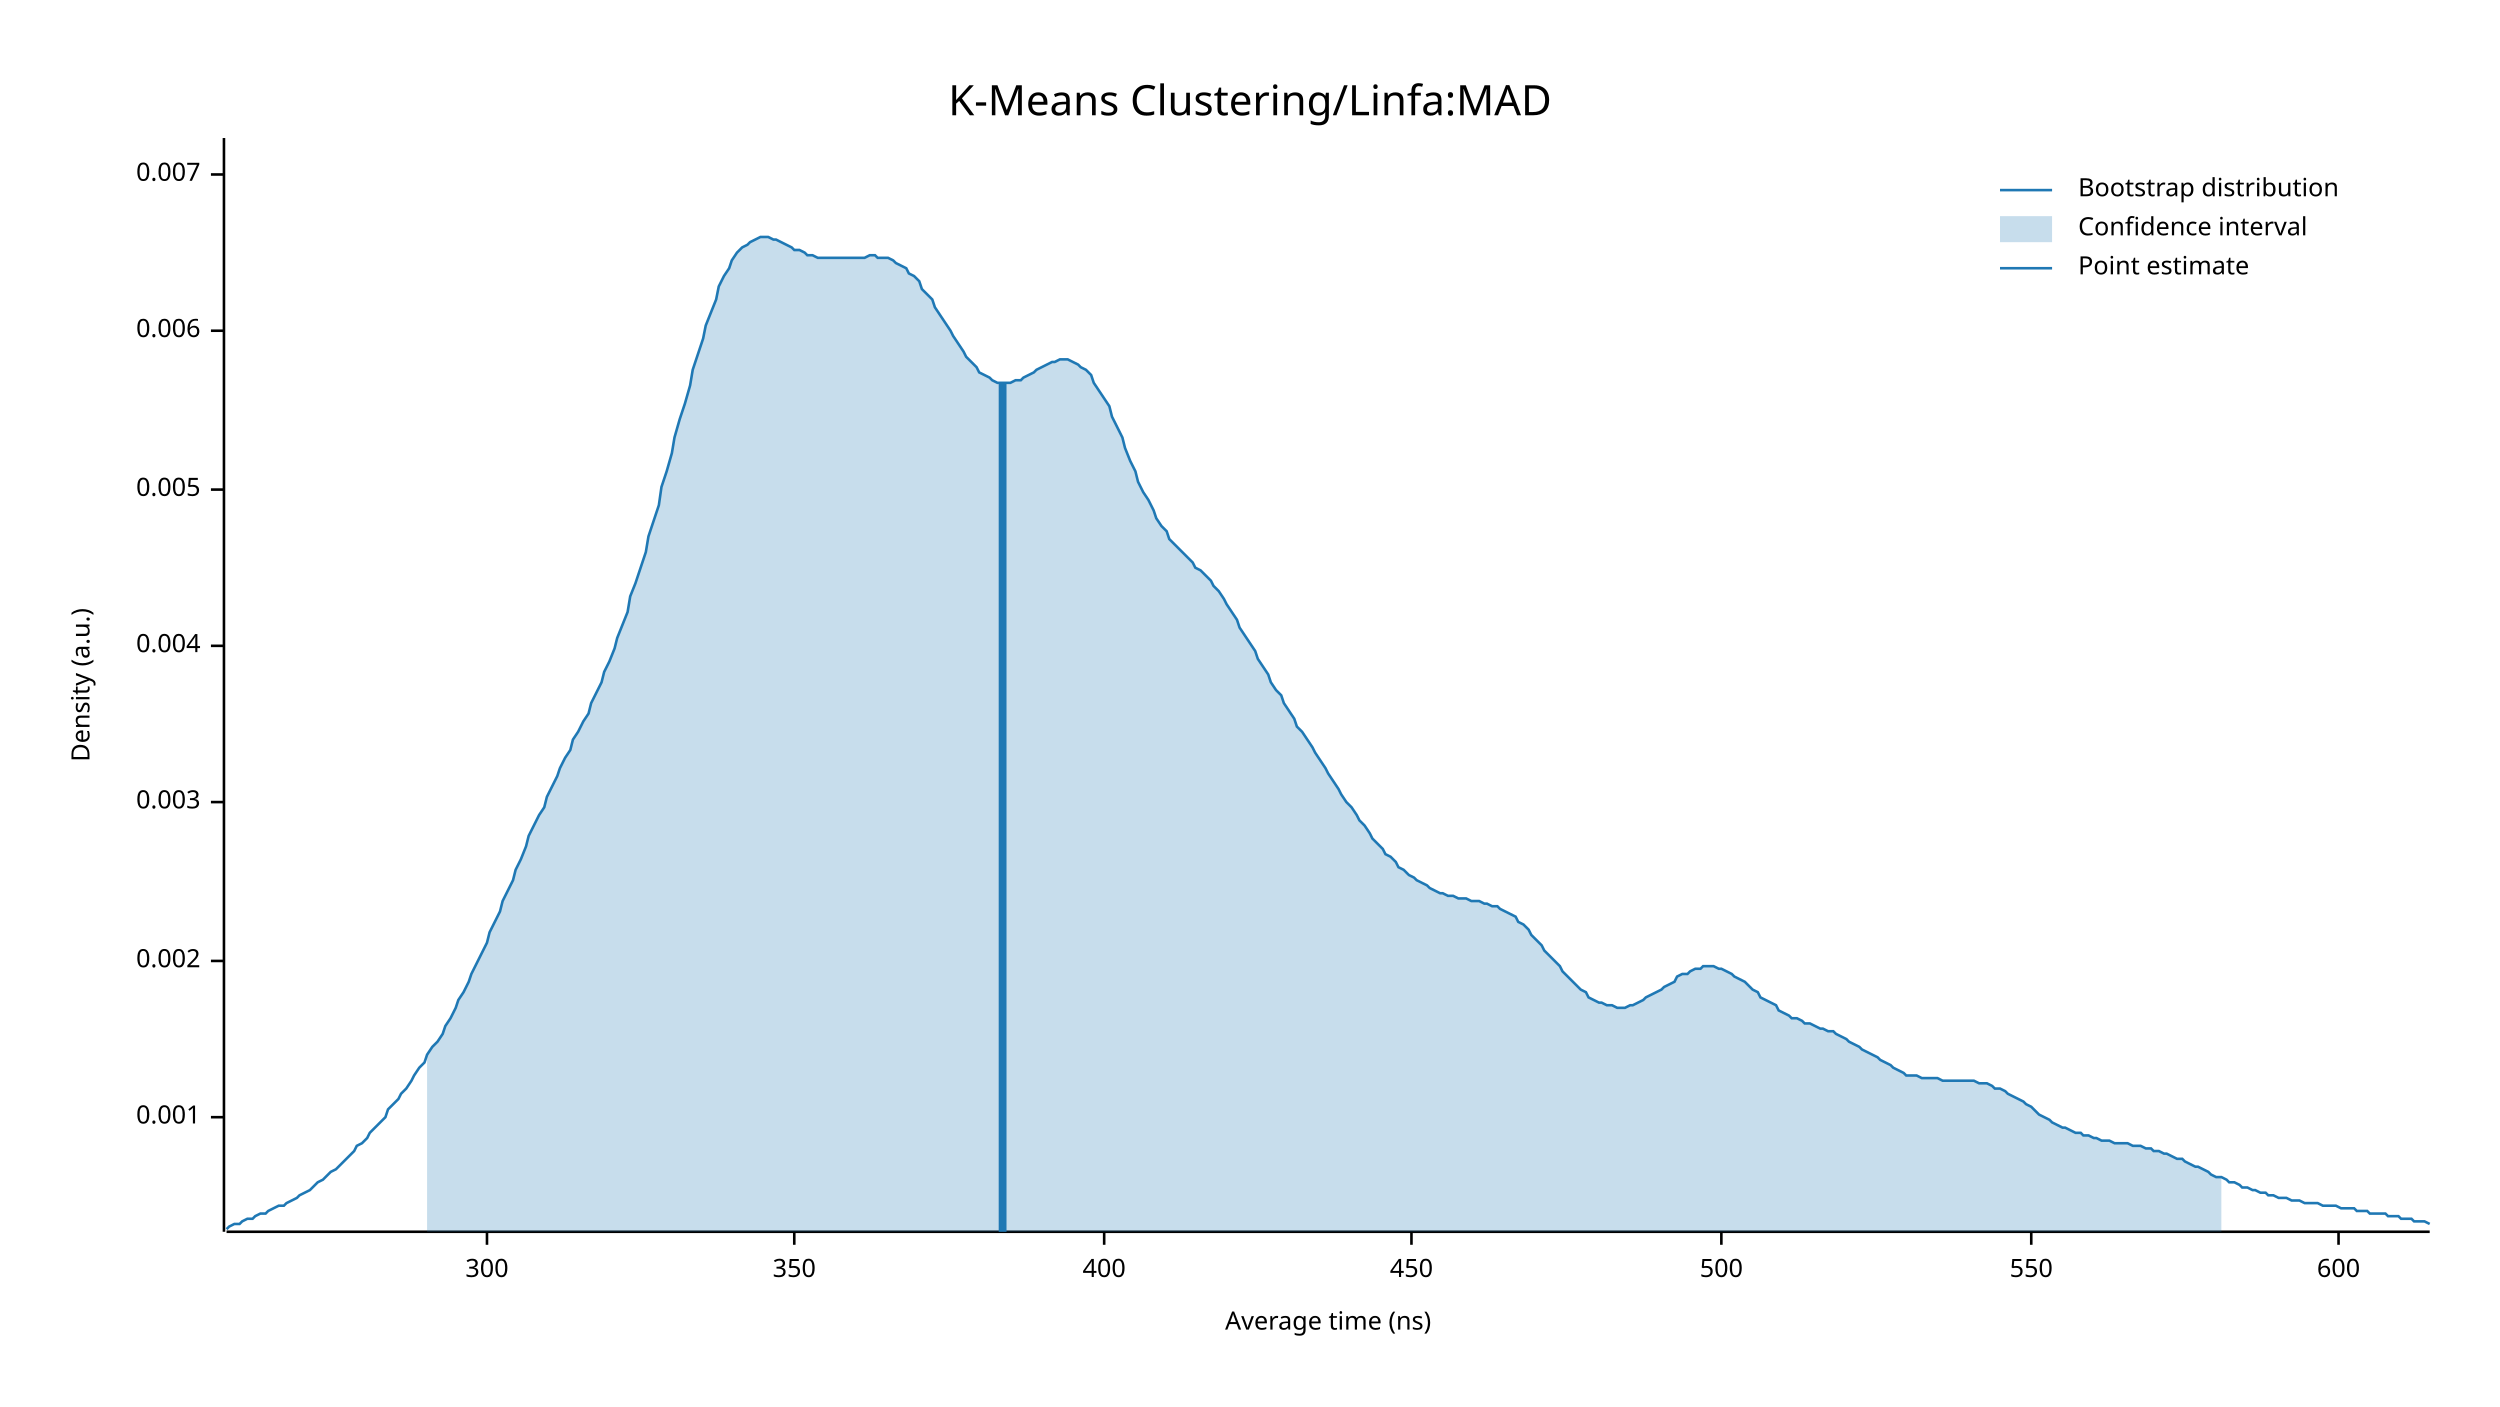
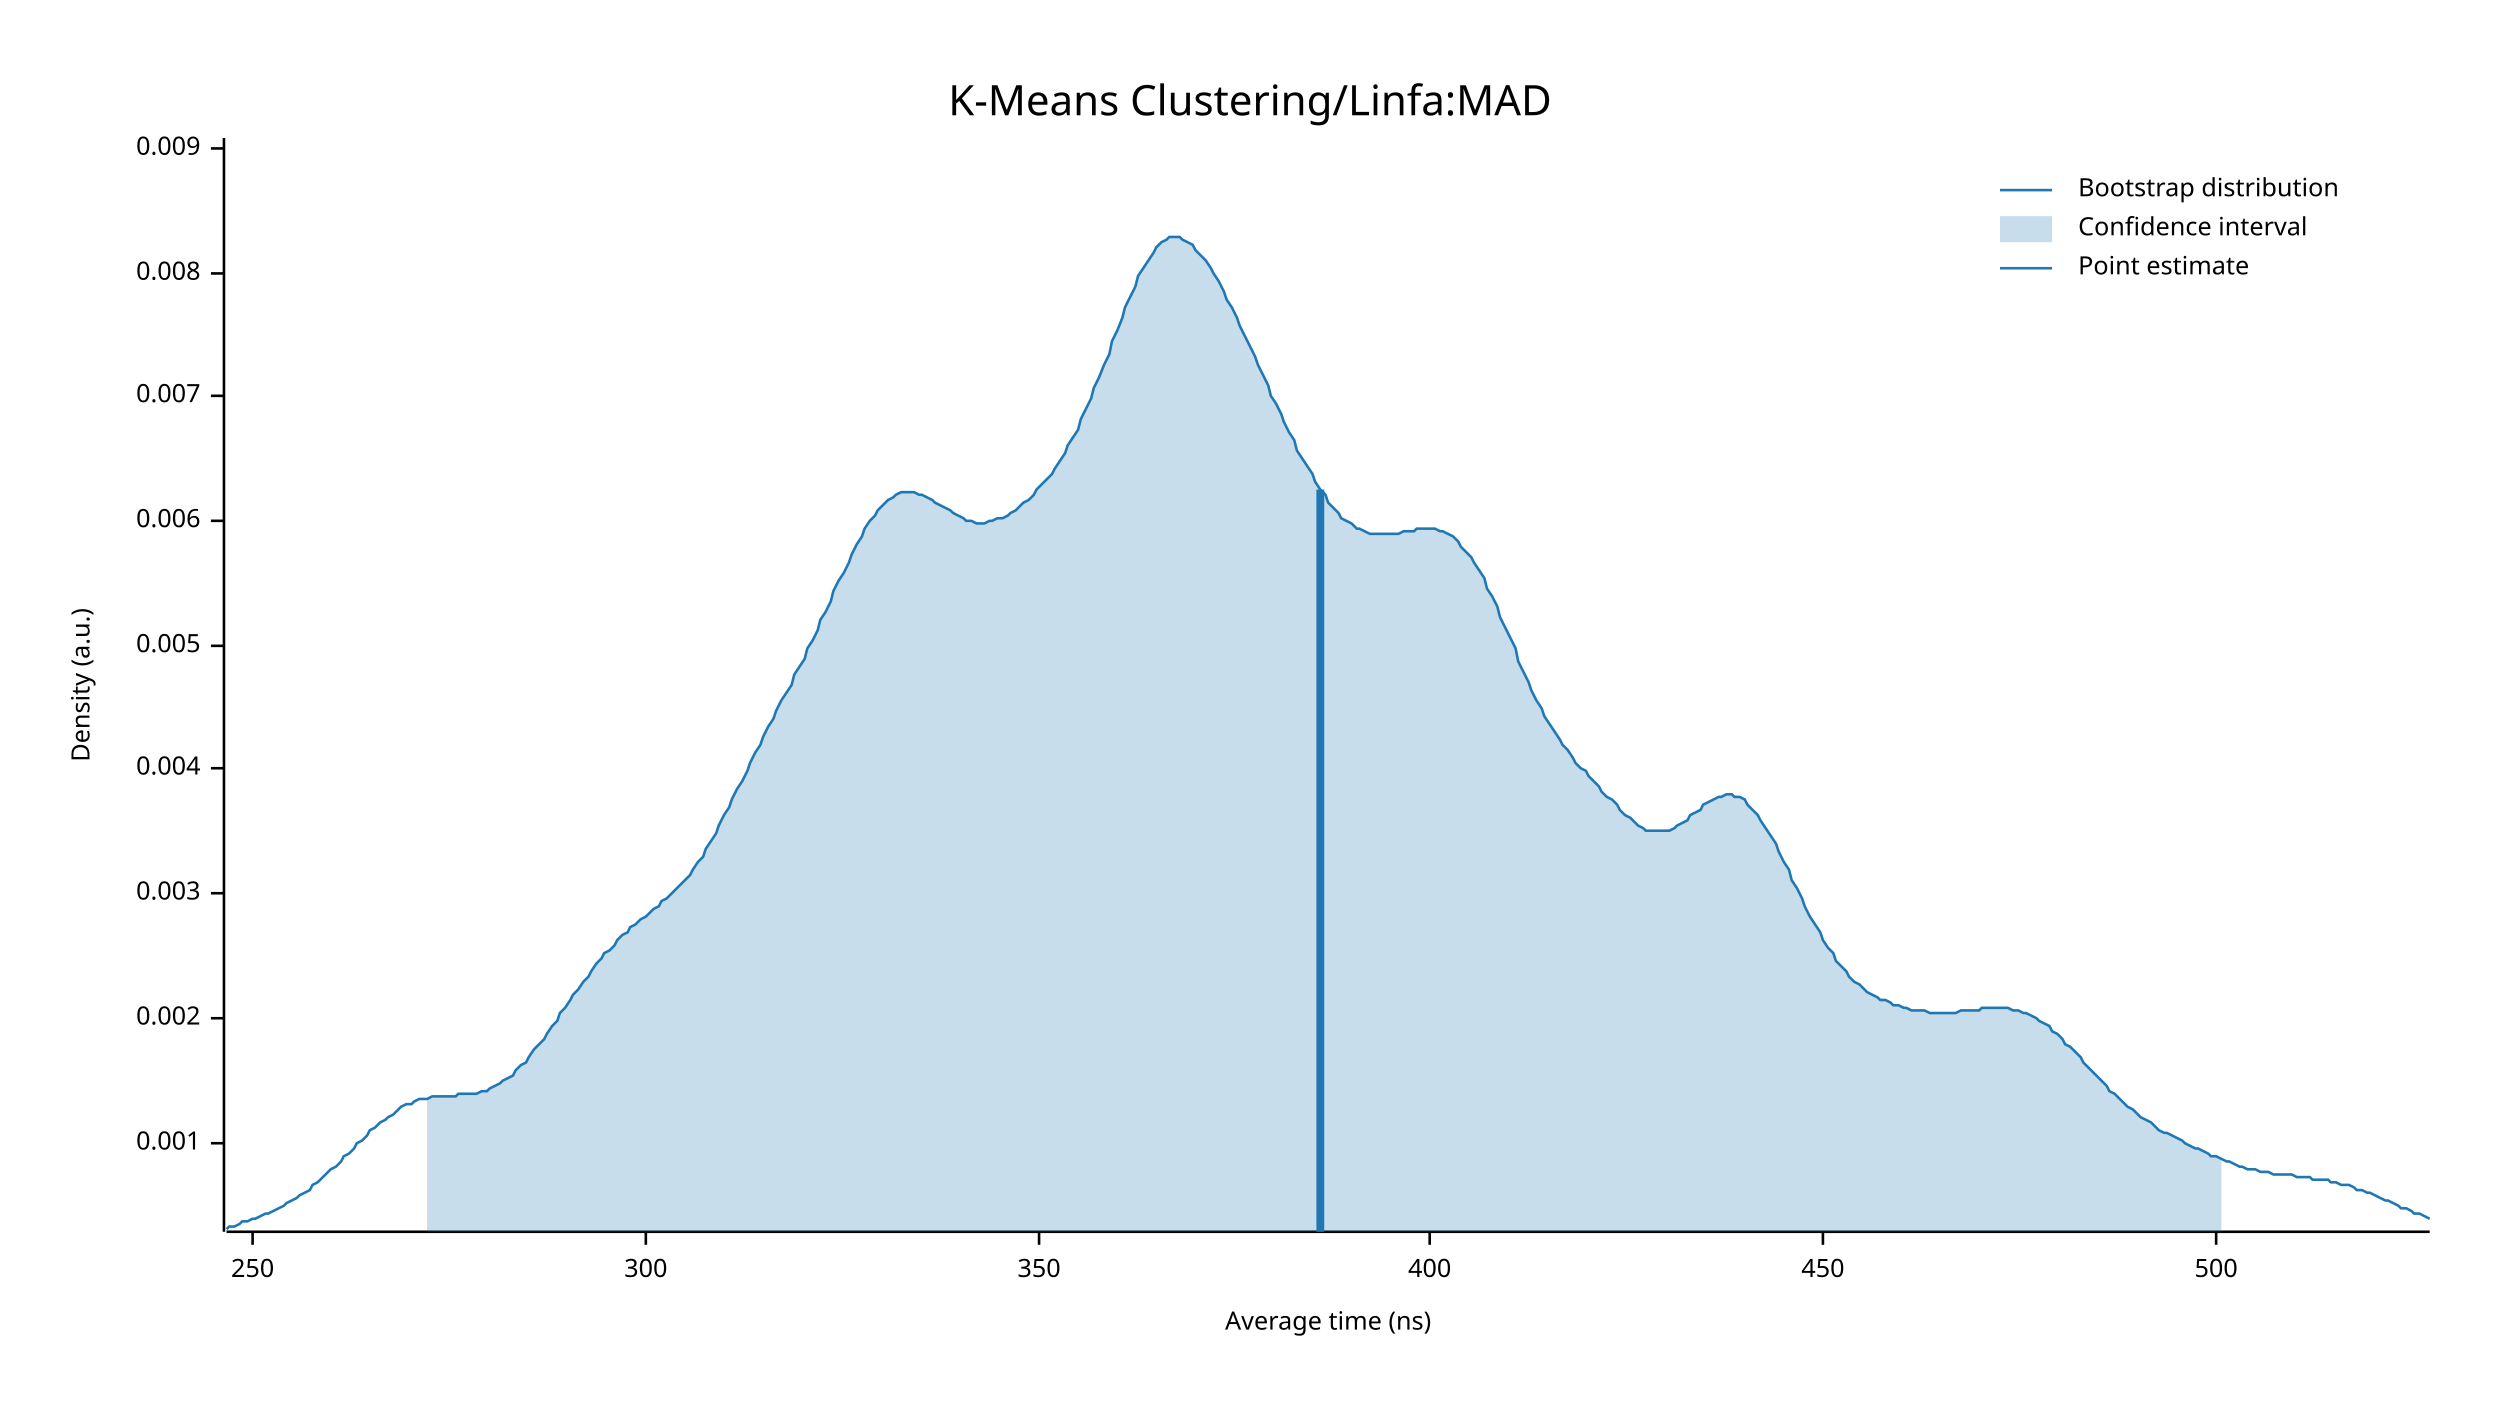
<svg xmlns="http://www.w3.org/2000/svg" width="960" height="540" viewBox="0 0 960 540">
  <text x="480" y="32" dy="0.76em" text-anchor="middle" font-family="sans-serif" font-size="16.129" opacity="1" fill="#000000">
K-Means Clustering/Linfa:MAD
</text>
  <text x="27" y="263" dy="0.76em" text-anchor="middle" font-family="sans-serif" font-size="9.677" opacity="1" fill="#000000" transform="rotate(270, 27, 263)">
Density (a.u.)
</text>
  <text x="510" y="513" dy="-0.5ex" text-anchor="middle" font-family="sans-serif" font-size="9.677" opacity="1" fill="#000000">
Average time (ns)
</text>
  <polyline fill="none" opacity="1" stroke="#000000" stroke-width="1" points="86,53 86,473 " />
-   <text x="77" y="429" dy="0.5ex" text-anchor="end" font-family="sans-serif" font-size="9.677" opacity="1" fill="#000000">
+   <text x="77" y="439" dy="0.5ex" text-anchor="end" font-family="sans-serif" font-size="9.677" opacity="1" fill="#000000">
0.001
</text>
-   <polyline fill="none" opacity="1" stroke="#000000" stroke-width="1" points="81,429 86,429 " />
-   <text x="77" y="369" dy="0.5ex" text-anchor="end" font-family="sans-serif" font-size="9.677" opacity="1" fill="#000000">
+   <polyline fill="none" opacity="1" stroke="#000000" stroke-width="1" points="81,439 86,439 " />
+   <text x="77" y="391" dy="0.5ex" text-anchor="end" font-family="sans-serif" font-size="9.677" opacity="1" fill="#000000">
0.002
</text>
-   <polyline fill="none" opacity="1" stroke="#000000" stroke-width="1" points="81,369 86,369 " />
-   <text x="77" y="308" dy="0.5ex" text-anchor="end" font-family="sans-serif" font-size="9.677" opacity="1" fill="#000000">
+   <polyline fill="none" opacity="1" stroke="#000000" stroke-width="1" points="81,391 86,391 " />
+   <text x="77" y="343" dy="0.5ex" text-anchor="end" font-family="sans-serif" font-size="9.677" opacity="1" fill="#000000">
0.003
</text>
-   <polyline fill="none" opacity="1" stroke="#000000" stroke-width="1" points="81,308 86,308 " />
-   <text x="77" y="248" dy="0.5ex" text-anchor="end" font-family="sans-serif" font-size="9.677" opacity="1" fill="#000000">
+   <polyline fill="none" opacity="1" stroke="#000000" stroke-width="1" points="81,343 86,343 " />
+   <text x="77" y="295" dy="0.5ex" text-anchor="end" font-family="sans-serif" font-size="9.677" opacity="1" fill="#000000">
0.004
</text>
-   <polyline fill="none" opacity="1" stroke="#000000" stroke-width="1" points="81,248 86,248 " />
-   <text x="77" y="188" dy="0.5ex" text-anchor="end" font-family="sans-serif" font-size="9.677" opacity="1" fill="#000000">
+   <polyline fill="none" opacity="1" stroke="#000000" stroke-width="1" points="81,295 86,295 " />
+   <text x="77" y="248" dy="0.5ex" text-anchor="end" font-family="sans-serif" font-size="9.677" opacity="1" fill="#000000">
0.005
</text>
-   <polyline fill="none" opacity="1" stroke="#000000" stroke-width="1" points="81,188 86,188 " />
-   <text x="77" y="127" dy="0.5ex" text-anchor="end" font-family="sans-serif" font-size="9.677" opacity="1" fill="#000000">
+   <polyline fill="none" opacity="1" stroke="#000000" stroke-width="1" points="81,248 86,248 " />
+   <text x="77" y="200" dy="0.5ex" text-anchor="end" font-family="sans-serif" font-size="9.677" opacity="1" fill="#000000">
0.006
</text>
-   <polyline fill="none" opacity="1" stroke="#000000" stroke-width="1" points="81,127 86,127 " />
-   <text x="77" y="67" dy="0.5ex" text-anchor="end" font-family="sans-serif" font-size="9.677" opacity="1" fill="#000000">
+   <polyline fill="none" opacity="1" stroke="#000000" stroke-width="1" points="81,200 86,200 " />
+   <text x="77" y="152" dy="0.5ex" text-anchor="end" font-family="sans-serif" font-size="9.677" opacity="1" fill="#000000">
0.007
</text>
-   <polyline fill="none" opacity="1" stroke="#000000" stroke-width="1" points="81,67 86,67 " />
+   <polyline fill="none" opacity="1" stroke="#000000" stroke-width="1" points="81,152 86,152 " />
+   <text x="77" y="105" dy="0.5ex" text-anchor="end" font-family="sans-serif" font-size="9.677" opacity="1" fill="#000000">
+ 0.008
+ </text>
+   <polyline fill="none" opacity="1" stroke="#000000" stroke-width="1" points="81,105 86,105 " />
+   <text x="77" y="57" dy="0.5ex" text-anchor="end" font-family="sans-serif" font-size="9.677" opacity="1" fill="#000000">
+ 0.009
+ </text>
+   <polyline fill="none" opacity="1" stroke="#000000" stroke-width="1" points="81,57 86,57 " />
  <polyline fill="none" opacity="1" stroke="#000000" stroke-width="1" points="87,473 933,473 " />
-   <text x="187" y="483" dy="0.76em" text-anchor="middle" font-family="sans-serif" font-size="9.677" opacity="1" fill="#000000">
+   <text x="97" y="483" dy="0.76em" text-anchor="middle" font-family="sans-serif" font-size="9.677" opacity="1" fill="#000000">
+ 250
+ </text>
+   <polyline fill="none" opacity="1" stroke="#000000" stroke-width="1" points="97,473 97,478 " />
+   <text x="248" y="483" dy="0.76em" text-anchor="middle" font-family="sans-serif" font-size="9.677" opacity="1" fill="#000000">
300
</text>
-   <polyline fill="none" opacity="1" stroke="#000000" stroke-width="1" points="187,473 187,478 " />
-   <text x="305" y="483" dy="0.76em" text-anchor="middle" font-family="sans-serif" font-size="9.677" opacity="1" fill="#000000">
+   <polyline fill="none" opacity="1" stroke="#000000" stroke-width="1" points="248,473 248,478 " />
+   <text x="399" y="483" dy="0.76em" text-anchor="middle" font-family="sans-serif" font-size="9.677" opacity="1" fill="#000000">
350
</text>
-   <polyline fill="none" opacity="1" stroke="#000000" stroke-width="1" points="305,473 305,478 " />
-   <text x="424" y="483" dy="0.76em" text-anchor="middle" font-family="sans-serif" font-size="9.677" opacity="1" fill="#000000">
+   <polyline fill="none" opacity="1" stroke="#000000" stroke-width="1" points="399,473 399,478 " />
+   <text x="549" y="483" dy="0.76em" text-anchor="middle" font-family="sans-serif" font-size="9.677" opacity="1" fill="#000000">
400
</text>
-   <polyline fill="none" opacity="1" stroke="#000000" stroke-width="1" points="424,473 424,478 " />
-   <text x="542" y="483" dy="0.76em" text-anchor="middle" font-family="sans-serif" font-size="9.677" opacity="1" fill="#000000">
+   <polyline fill="none" opacity="1" stroke="#000000" stroke-width="1" points="549,473 549,478 " />
+   <text x="700" y="483" dy="0.76em" text-anchor="middle" font-family="sans-serif" font-size="9.677" opacity="1" fill="#000000">
450
</text>
-   <polyline fill="none" opacity="1" stroke="#000000" stroke-width="1" points="542,473 542,478 " />
-   <text x="661" y="483" dy="0.76em" text-anchor="middle" font-family="sans-serif" font-size="9.677" opacity="1" fill="#000000">
+   <polyline fill="none" opacity="1" stroke="#000000" stroke-width="1" points="700,473 700,478 " />
+   <text x="851" y="483" dy="0.76em" text-anchor="middle" font-family="sans-serif" font-size="9.677" opacity="1" fill="#000000">
500
</text>
-   <polyline fill="none" opacity="1" stroke="#000000" stroke-width="1" points="661,473 661,478 " />
-   <text x="780" y="483" dy="0.76em" text-anchor="middle" font-family="sans-serif" font-size="9.677" opacity="1" fill="#000000">
- 550
- </text>
-   <polyline fill="none" opacity="1" stroke="#000000" stroke-width="1" points="780,473 780,478 " />
-   <text x="898" y="483" dy="0.76em" text-anchor="middle" font-family="sans-serif" font-size="9.677" opacity="1" fill="#000000">
- 600
- </text>
-   <polyline fill="none" opacity="1" stroke="#000000" stroke-width="1" points="898,473 898,478 " />
-   <polyline fill="none" opacity="1" stroke="#1F78B4" stroke-width="1" points="87,472 88,471 90,470 92,470 93,469 95,468 97,468 98,467 100,466 102,466 103,465 105,464 107,463 109,463 110,462 112,461 114,460 115,459 117,458 119,457 120,456 122,454 124,453 125,452 127,450 129,449 131,447 132,446 134,444 136,442 137,440 139,439 141,437 142,435 144,433 146,431 148,429 149,426 151,424 153,422 154,420 156,418 158,415 159,413 161,410 163,408 164,405 166,402 168,400 170,397 171,394 173,391 175,387 176,384 178,381 180,377 181,374 183,370 185,366 187,362 188,358 190,354 192,350 193,346 195,342 197,338 198,334 200,330 202,325 203,321 205,317 207,313 209,310 210,306 212,302 214,298 215,295 217,291 219,288 220,284 222,281 224,277 226,274 227,270 229,266 231,262 232,258 234,254 236,249 237,245 239,240 241,235 242,229 244,224 246,218 248,212 249,206 251,200 253,194 254,187 256,181 258,174 259,168 261,161 263,155 265,148 266,142 268,136 270,130 271,125 273,120 275,115 276,110 278,106 280,103 281,100 283,97 285,95 287,94 288,93 290,92 292,91 293,91 295,91 297,92 298,92 300,93 302,94 304,95 305,96 307,96 309,97 310,98 312,98 314,99 315,99 317,99 319,99 320,99 322,99 324,99 326,99 327,99 329,99 331,99 332,99 334,98 336,98 337,99 339,99 341,99 343,100 344,101 346,102 348,103 349,105 351,106 353,108 354,111 356,113 358,115 359,118 361,121 363,124 365,127 366,129 368,132 370,135 371,137 373,139 375,141 376,143 378,144 380,145 381,146 383,147 385,147 387,147 388,147 390,146 392,146 393,145 395,144 397,143 398,142 400,141 402,140 404,139 405,139 407,138 409,138 410,138 412,139 414,140 415,141 417,142 419,144 420,147 422,150 424,153 426,156 427,160 429,164 431,168 432,172 434,177 436,181 437,185 439,189 441,192 443,196 444,199 446,202 448,204 449,207 451,209 453,211 454,212 456,214 458,216 459,218 461,219 463,221 465,223 466,225 468,227 470,230 471,232 473,235 475,238 476,241 478,244 480,247 482,250 483,253 485,256 487,259 488,262 490,265 492,267 493,270 495,273 497,276 498,279 500,281 502,284 504,287 505,289 507,292 509,295 510,297 512,300 514,303 515,305 517,308 519,310 521,313 522,315 524,317 526,320 527,322 529,324 531,326 532,328 534,329 536,331 537,333 539,334 541,336 543,337 544,338 546,339 548,340 549,341 551,342 553,343 554,343 556,344 558,344 560,345 561,345 563,345 565,346 566,346 568,346 570,347 571,347 573,348 575,348 576,349 578,350 580,351 582,352 583,354 585,355 587,357 588,359 590,361 592,363 593,365 595,367 597,369 599,371 600,373 602,375 604,377 605,378 607,380 609,381 610,383 612,384 614,385 615,385 617,386 619,386 621,387 622,387 624,387 626,386 627,386 629,385 631,384 632,383 634,382 636,381 638,380 639,379 641,378 643,377 644,375 646,374 648,374 649,373 651,372 653,372 654,371 656,371 658,371 660,372 661,372 663,373 665,374 666,375 668,376 670,377 671,378 673,380 675,381 676,383 678,384 680,385 682,386 683,388 685,389 687,390 688,391 690,391 692,392 693,393 695,393 697,394 699,395 700,395 702,396 704,396 705,397 707,398 709,399 710,400 712,401 714,402 715,403 717,404 719,405 721,406 722,407 724,408 726,409 727,410 729,411 731,412 732,413 734,413 736,413 738,414 739,414 741,414 743,414 744,414 746,415 748,415 749,415 751,415 753,415 754,415 756,415 758,415 760,416 761,416 763,416 765,417 766,418 768,418 770,419 771,420 773,421 775,422 777,423 778,424 780,425 782,427 783,428 785,429 787,430 788,431 790,432 792,433 793,433 795,434 797,435 799,435 800,436 802,436 804,437 805,437 807,438 809,438 810,438 812,439 814,439 816,439 817,439 819,440 821,440 822,440 824,441 826,441 827,442 829,442 831,443 832,443 834,444 836,445 838,445 839,446 841,447 843,448 844,448 846,449 848,450 849,451 851,452 853,452 855,453 856,454 858,454 860,455 861,456 863,456 865,457 866,457 868,458 870,458 871,459 873,459 875,460 877,460 878,460 880,461 882,461 883,461 885,462 887,462 888,462 890,462 892,463 894,463 895,463 897,463 899,464 900,464 902,464 904,464 905,465 907,465 909,465 910,466 912,466 914,466 916,466 917,467 919,467 921,467 922,468 924,468 926,468 927,469 929,469 931,469 933,470 " />
-   <polygon opacity="0.25" fill="#1F78B4" points="164,405 166,402 168,400 170,397 171,394 173,391 175,387 176,384 178,381 180,377 181,374 183,370 185,366 187,362 188,358 190,354 192,350 193,346 195,342 197,338 198,334 200,330 202,325 203,321 205,317 207,313 209,310 210,306 212,302 214,298 215,295 217,291 219,288 220,284 222,281 224,277 226,274 227,270 229,266 231,262 232,258 234,254 236,249 237,245 239,240 241,235 242,229 244,224 246,218 248,212 249,206 251,200 253,194 254,187 256,181 258,174 259,168 261,161 263,155 265,148 266,142 268,136 270,130 271,125 273,120 275,115 276,110 278,106 280,103 281,100 283,97 285,95 287,94 288,93 290,92 292,91 293,91 295,91 297,92 298,92 300,93 302,94 304,95 305,96 307,96 309,97 310,98 312,98 314,99 315,99 317,99 319,99 320,99 322,99 324,99 326,99 327,99 329,99 331,99 332,99 334,98 336,98 337,99 339,99 341,99 343,100 344,101 346,102 348,103 349,105 351,106 353,108 354,111 356,113 358,115 359,118 361,121 363,124 365,127 366,129 368,132 370,135 371,137 373,139 375,141 376,143 378,144 380,145 381,146 383,147 385,147 387,147 388,147 390,146 392,146 393,145 395,144 397,143 398,142 400,141 402,140 404,139 405,139 407,138 409,138 410,138 412,139 414,140 415,141 417,142 419,144 420,147 422,150 424,153 426,156 427,160 429,164 431,168 432,172 434,177 436,181 437,185 439,189 441,192 443,196 444,199 446,202 448,204 449,207 451,209 453,211 454,212 456,214 458,216 459,218 461,219 463,221 465,223 466,225 468,227 470,230 471,232 473,235 475,238 476,241 478,244 480,247 482,250 483,253 485,256 487,259 488,262 490,265 492,267 493,270 495,273 497,276 498,279 500,281 502,284 504,287 505,289 507,292 509,295 510,297 512,300 514,303 515,305 517,308 519,310 521,313 522,315 524,317 526,320 527,322 529,324 531,326 532,328 534,329 536,331 537,333 539,334 541,336 543,337 544,338 546,339 548,340 549,341 551,342 553,343 554,343 556,344 558,344 560,345 561,345 563,345 565,346 566,346 568,346 570,347 571,347 573,348 575,348 576,349 578,350 580,351 582,352 583,354 585,355 587,357 588,359 590,361 592,363 593,365 595,367 597,369 599,371 600,373 602,375 604,377 605,378 607,380 609,381 610,383 612,384 614,385 615,385 617,386 619,386 621,387 622,387 624,387 626,386 627,386 629,385 631,384 632,383 634,382 636,381 638,380 639,379 641,378 643,377 644,375 646,374 648,374 649,373 651,372 653,372 654,371 656,371 658,371 660,372 661,372 663,373 665,374 666,375 668,376 670,377 671,378 673,380 675,381 676,383 678,384 680,385 682,386 683,388 685,389 687,390 688,391 690,391 692,392 693,393 695,393 697,394 699,395 700,395 702,396 704,396 705,397 707,398 709,399 710,400 712,401 714,402 715,403 717,404 719,405 721,406 722,407 724,408 726,409 727,410 729,411 731,412 732,413 734,413 736,413 738,414 739,414 741,414 743,414 744,414 746,415 748,415 749,415 751,415 753,415 754,415 756,415 758,415 760,416 761,416 763,416 765,417 766,418 768,418 770,419 771,420 773,421 775,422 777,423 778,424 780,425 782,427 783,428 785,429 787,430 788,431 790,432 792,433 793,433 795,434 797,435 799,435 800,436 802,436 804,437 805,437 807,438 809,438 810,438 812,439 814,439 816,439 817,439 819,440 821,440 822,440 824,441 826,441 827,442 829,442 831,443 832,443 834,444 836,445 838,445 839,446 841,447 843,448 844,448 846,449 848,450 849,451 851,452 853,452 853,473 164,473 " />
-   <polyline fill="none" opacity="1" stroke="#1F78B4" stroke-width="3" points="385,473 385,147 " />
+   <polyline fill="none" opacity="1" stroke="#000000" stroke-width="1" points="851,473 851,478 " />
+   <polyline fill="none" opacity="1" stroke="#1F78B4" stroke-width="1" points="87,472 88,471 90,471 92,470 93,469 95,469 97,468 98,468 100,467 102,466 103,466 105,465 107,464 109,463 110,462 112,461 114,460 115,459 117,458 119,457 120,455 122,454 124,452 125,451 127,449 129,448 131,446 132,444 134,443 136,441 137,439 139,438 141,436 142,434 144,433 146,431 148,430 149,429 151,428 153,426 154,425 156,424 158,424 159,423 161,422 163,422 164,422 166,421 168,421 170,421 171,421 173,421 175,421 176,420 178,420 180,420 181,420 183,420 185,419 187,419 188,418 190,417 192,416 193,415 195,414 197,413 198,411 200,409 202,408 203,406 205,403 207,401 209,399 210,397 212,394 214,392 215,389 217,387 219,384 220,382 222,380 224,377 226,375 227,373 229,370 231,368 232,366 234,365 236,363 237,361 239,359 241,358 242,356 244,355 246,353 248,352 249,351 251,349 253,348 254,346 256,345 258,343 259,342 261,340 263,338 265,336 266,334 268,331 270,329 271,326 273,323 275,320 276,317 278,313 280,310 281,307 283,303 285,300 287,296 288,293 290,289 292,286 293,283 295,279 297,276 298,273 300,269 302,266 304,263 305,259 307,256 309,253 310,249 312,246 314,242 315,238 317,235 319,231 320,227 322,223 324,220 326,216 327,213 329,209 331,206 332,203 334,200 336,198 337,196 339,194 341,192 343,191 344,190 346,189 348,189 349,189 351,189 353,190 354,190 356,191 358,192 359,193 361,194 363,195 365,196 366,197 368,198 370,199 371,200 373,200 375,201 376,201 378,201 380,200 381,200 383,199 385,199 387,198 388,197 390,196 392,194 393,193 395,192 397,190 398,188 400,186 402,184 404,182 405,180 407,177 409,174 410,171 412,168 414,165 415,161 417,157 419,153 420,149 422,145 424,140 426,136 427,131 429,127 431,122 432,118 434,114 436,110 437,106 439,103 441,100 443,97 444,95 446,93 448,92 449,91 451,91 453,91 454,92 456,93 458,94 459,96 461,98 463,100 465,103 466,105 468,108 470,112 471,115 473,118 475,122 476,125 478,129 480,133 482,137 483,140 485,144 487,148 488,152 490,155 492,159 493,162 495,166 497,169 498,173 500,176 502,179 504,182 505,185 507,188 509,190 510,193 512,195 514,197 515,199 517,200 519,201 521,203 522,203 524,204 526,205 527,205 529,205 531,205 532,205 534,205 536,205 537,205 539,204 541,204 543,204 544,203 546,203 548,203 549,203 551,203 553,204 554,204 556,205 558,206 560,208 561,210 563,212 565,214 566,216 568,219 570,222 571,226 573,229 575,233 576,237 578,241 580,245 582,249 583,254 585,258 587,262 588,265 590,269 592,272 593,275 595,278 597,281 599,284 600,286 602,288 604,291 605,293 607,295 609,296 610,298 612,300 614,302 615,304 617,306 619,307 621,309 622,311 624,313 626,314 627,315 629,317 631,318 632,319 634,319 636,319 638,319 639,319 641,319 643,318 644,317 646,316 648,315 649,313 651,312 653,311 654,309 656,308 658,307 660,306 661,306 663,305 665,305 666,306 668,306 670,307 671,309 673,311 675,313 676,315 678,318 680,321 682,324 683,327 685,331 687,334 688,338 690,341 692,345 693,348 695,352 697,355 699,358 700,361 702,364 704,366 705,369 707,371 709,373 710,375 712,377 714,378 715,379 717,381 719,382 721,383 722,384 724,384 726,385 727,386 729,386 731,387 732,387 734,388 736,388 738,388 739,388 741,389 743,389 744,389 746,389 748,389 749,389 751,389 753,388 754,388 756,388 758,388 760,388 761,387 763,387 765,387 766,387 768,387 770,387 771,387 773,388 775,388 777,389 778,389 780,390 782,391 783,392 785,393 787,394 788,396 790,397 792,399 793,401 795,402 797,404 799,406 800,408 802,410 804,412 805,413 807,415 809,417 810,419 812,420 814,422 816,424 817,425 819,426 821,428 822,429 824,430 826,431 827,432 829,434 831,435 832,435 834,436 836,437 838,438 839,439 841,440 843,441 844,441 846,442 848,443 849,444 851,444 853,445 855,446 856,446 858,447 860,448 861,448 863,449 865,449 866,449 868,450 870,450 871,450 873,451 875,451 877,451 878,451 880,451 882,452 883,452 885,452 887,452 888,453 890,453 892,453 894,453 895,454 897,454 899,455 900,455 902,455 904,456 905,457 907,457 909,458 910,458 912,459 914,460 916,461 917,461 919,462 921,463 922,464 924,464 926,465 927,466 929,466 931,467 933,468 " />
+   <polygon opacity="0.25" fill="#1F78B4" points="164,422 166,421 168,421 170,421 171,421 173,421 175,421 176,420 178,420 180,420 181,420 183,420 185,419 187,419 188,418 190,417 192,416 193,415 195,414 197,413 198,411 200,409 202,408 203,406 205,403 207,401 209,399 210,397 212,394 214,392 215,389 217,387 219,384 220,382 222,380 224,377 226,375 227,373 229,370 231,368 232,366 234,365 236,363 237,361 239,359 241,358 242,356 244,355 246,353 248,352 249,351 251,349 253,348 254,346 256,345 258,343 259,342 261,340 263,338 265,336 266,334 268,331 270,329 271,326 273,323 275,320 276,317 278,313 280,310 281,307 283,303 285,300 287,296 288,293 290,289 292,286 293,283 295,279 297,276 298,273 300,269 302,266 304,263 305,259 307,256 309,253 310,249 312,246 314,242 315,238 317,235 319,231 320,227 322,223 324,220 326,216 327,213 329,209 331,206 332,203 334,200 336,198 337,196 339,194 341,192 343,191 344,190 346,189 348,189 349,189 351,189 353,190 354,190 356,191 358,192 359,193 361,194 363,195 365,196 366,197 368,198 370,199 371,200 373,200 375,201 376,201 378,201 380,200 381,200 383,199 385,199 387,198 388,197 390,196 392,194 393,193 395,192 397,190 398,188 400,186 402,184 404,182 405,180 407,177 409,174 410,171 412,168 414,165 415,161 417,157 419,153 420,149 422,145 424,140 426,136 427,131 429,127 431,122 432,118 434,114 436,110 437,106 439,103 441,100 443,97 444,95 446,93 448,92 449,91 451,91 453,91 454,92 456,93 458,94 459,96 461,98 463,100 465,103 466,105 468,108 470,112 471,115 473,118 475,122 476,125 478,129 480,133 482,137 483,140 485,144 487,148 488,152 490,155 492,159 493,162 495,166 497,169 498,173 500,176 502,179 504,182 505,185 507,188 509,190 510,193 512,195 514,197 515,199 517,200 519,201 521,203 522,203 524,204 526,205 527,205 529,205 531,205 532,205 534,205 536,205 537,205 539,204 541,204 543,204 544,203 546,203 548,203 549,203 551,203 553,204 554,204 556,205 558,206 560,208 561,210 563,212 565,214 566,216 568,219 570,222 571,226 573,229 575,233 576,237 578,241 580,245 582,249 583,254 585,258 587,262 588,265 590,269 592,272 593,275 595,278 597,281 599,284 600,286 602,288 604,291 605,293 607,295 609,296 610,298 612,300 614,302 615,304 617,306 619,307 621,309 622,311 624,313 626,314 627,315 629,317 631,318 632,319 634,319 636,319 638,319 639,319 641,319 643,318 644,317 646,316 648,315 649,313 651,312 653,311 654,309 656,308 658,307 660,306 661,306 663,305 665,305 666,306 668,306 670,307 671,309 673,311 675,313 676,315 678,318 680,321 682,324 683,327 685,331 687,334 688,338 690,341 692,345 693,348 695,352 697,355 699,358 700,361 702,364 704,366 705,369 707,371 709,373 710,375 712,377 714,378 715,379 717,381 719,382 721,383 722,384 724,384 726,385 727,386 729,386 731,387 732,387 734,388 736,388 738,388 739,388 741,389 743,389 744,389 746,389 748,389 749,389 751,389 753,388 754,388 756,388 758,388 760,388 761,387 763,387 765,387 766,387 768,387 770,387 771,387 773,388 775,388 777,389 778,389 780,390 782,391 783,392 785,393 787,394 788,396 790,397 792,399 793,401 795,402 797,404 799,406 800,408 802,410 804,412 805,413 807,415 809,417 810,419 812,420 814,422 816,424 817,425 819,426 821,428 822,429 824,430 826,431 827,432 829,434 831,435 832,435 834,436 836,437 838,438 839,439 841,440 843,441 844,441 846,442 848,443 849,444 851,444 853,445 853,473 164,473 " />
+   <polyline fill="none" opacity="1" stroke="#1F78B4" stroke-width="3" points="507,473 507,188 " />
  <text x="798" y="68" dy="0.76em" text-anchor="start" font-family="sans-serif" font-size="9.677" opacity="1" fill="#000000">
Bootstrap distribution
</text>
  <text x="798" y="83" dy="0.76em" text-anchor="start" font-family="sans-serif" font-size="9.677" opacity="1" fill="#000000">
Confidence interval
</text>
  <text x="798" y="98" dy="0.76em" text-anchor="start" font-family="sans-serif" font-size="9.677" opacity="1" fill="#000000">
Point estimate
</text>
  <polyline fill="none" opacity="1" stroke="#1F78B4" stroke-width="1" points="768,73 788,73 " />
  <rect x="768" y="83" width="20" height="10" opacity="0.25" fill="#1F78B4" stroke="none" />
  <polyline fill="none" opacity="1" stroke="#1F78B4" stroke-width="1" points="768,103 788,103 " />
</svg>
